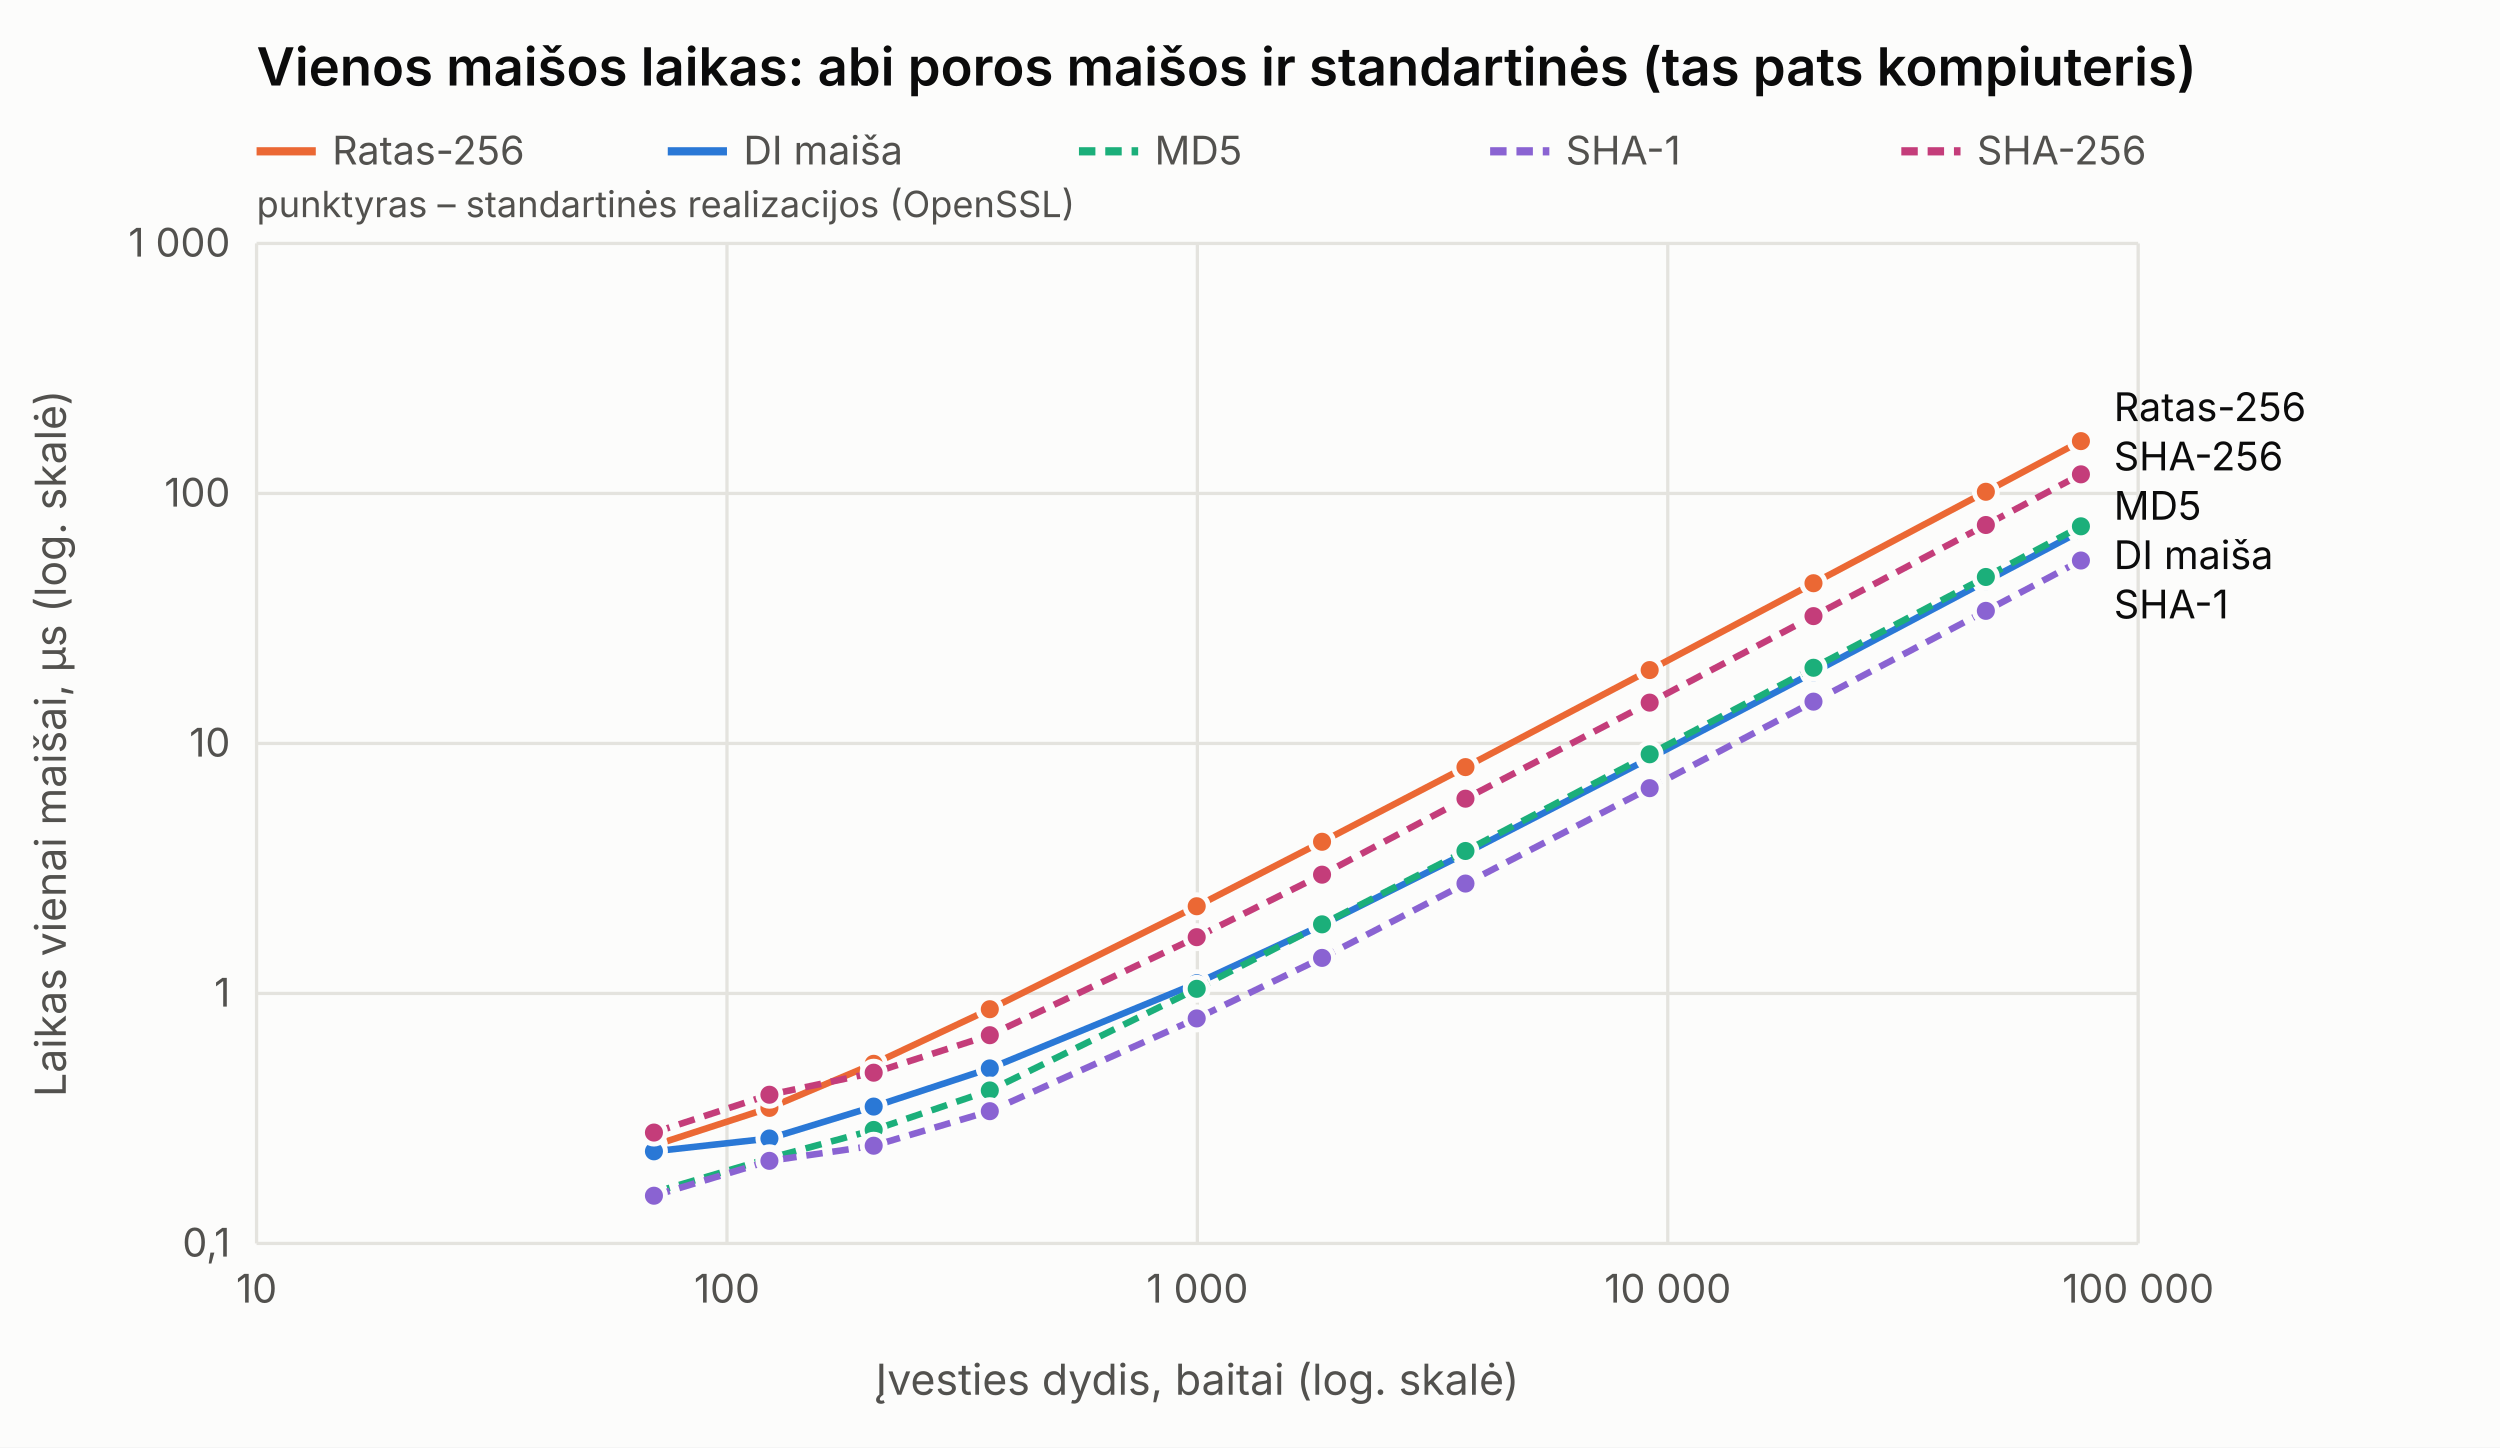
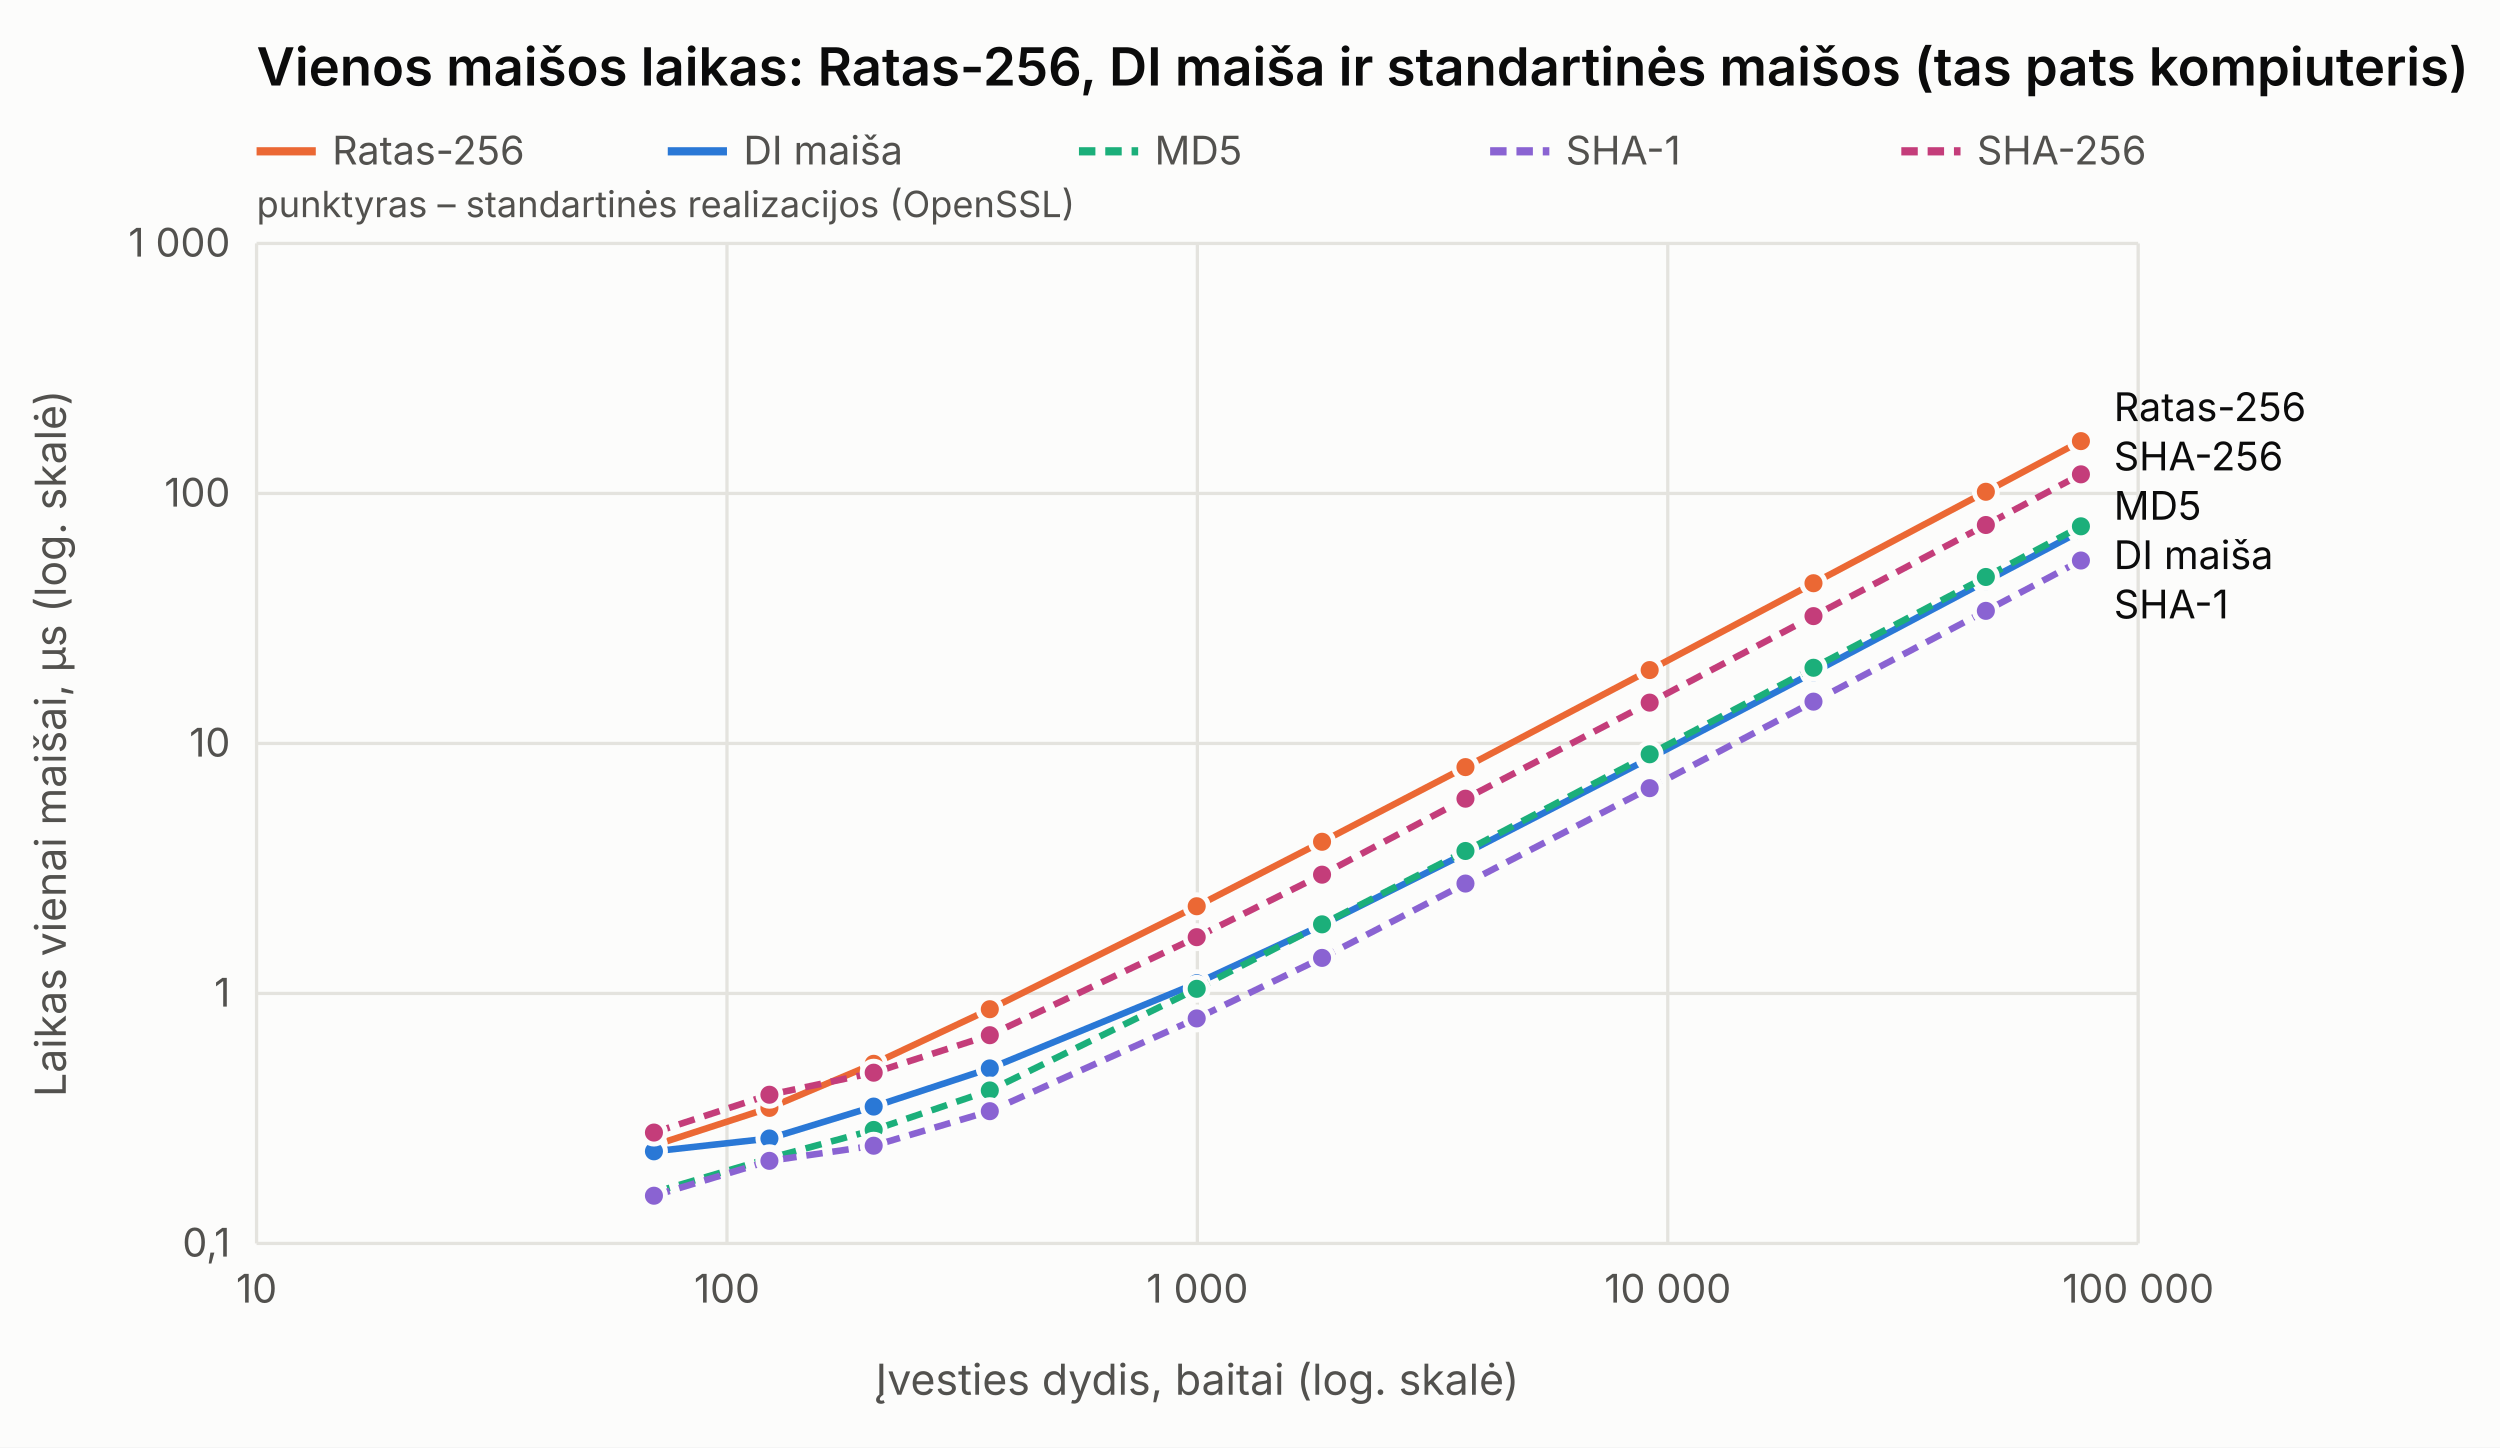
- <svg xmlns="http://www.w3.org/2000/svg" width="760" height="440" viewBox="0 0 760 440" role="img" aria-label="Vienos maišos laikas: abi poros maišos ir standartinės (tas pats kompiuteris)">
+ <svg xmlns="http://www.w3.org/2000/svg" width="760" height="440" viewBox="0 0 760 440" role="img" aria-label="Vienos maišos laikas: Ratas-256, DI maiša ir standartinės maišos (tas pats kompiuteris)">
  <style>text{font-family:system-ui,-apple-system,'Segoe UI',sans-serif} .bg{fill:#fcfcfb} .t{fill:#0b0b0b} .t2{fill:#52514e} .grid{stroke:#e4e3de} .f-beDI{fill:#eb6834} .s-beDI{stroke:#eb6834} .f-di{fill:#2a78d6} .s-di{stroke:#2a78d6} .f-md5{fill:#1baf7a} .s-md5{stroke:#1baf7a} .f-sha1{fill:#8a63d2} .s-sha1{stroke:#8a63d2} .f-sha256{fill:#c43d7a} .s-sha256{stroke:#c43d7a} .ring{stroke:#fcfcfb} @media (prefers-color-scheme: dark){.bg{fill:#1a1a19} .t{fill:#ffffff} .t2{fill:#c3c2b7} .grid{stroke:#353533} .f-beDI{fill:#d95926} .s-beDI{stroke:#d95926} .f-di{fill:#3987e5} .s-di{stroke:#3987e5} .f-md5{fill:#2fc48d} .s-md5{stroke:#2fc48d} .f-sha1{fill:#a585e6} .s-sha1{stroke:#a585e6} .f-sha256{fill:#e0619a} .s-sha256{stroke:#e0619a} .ring{stroke:#1a1a19}}</style>
  <rect class="bg" fill="#fcfcfb" width="760" height="440" />
-   <text class="t" x="78" y="26" font-size="16" font-weight="600">Vienos maišos laikas: abi poros maišos ir standartinės (tas pats kompiuteris)</text>
+   <text class="t" x="78" y="26" font-size="16" font-weight="600">Vienos maišos laikas: Ratas-256, DI maiša ir standartinės maišos (tas pats kompiuteris)</text>
  <line class="s-beDI" stroke="#eb6834" stroke-width="2.5" x1="78" y1="46" x2="96" y2="46" />
  <text class="t2" x="101" y="50" font-size="12">Ratas-256</text>
  <line class="s-di" stroke="#2a78d6" stroke-width="2.5" x1="203" y1="46" x2="221" y2="46" />
  <text class="t2" x="226" y="50" font-size="12">DI maiša</text>
  <line class="s-md5" stroke="#1baf7a" stroke-width="2.5" stroke-dasharray="5 3" x1="328" y1="46" x2="346" y2="46" />
  <text class="t2" x="351" y="50" font-size="12">MD5</text>
  <line class="s-sha1" stroke="#8a63d2" stroke-width="2.5" stroke-dasharray="5 3" x1="453" y1="46" x2="471" y2="46" />
  <text class="t2" x="476" y="50" font-size="12">SHA-1</text>
  <line class="s-sha256" stroke="#c43d7a" stroke-width="2.5" stroke-dasharray="5 3" x1="578" y1="46" x2="596" y2="46" />
  <text class="t2" x="601" y="50" font-size="12">SHA-256</text>
  <text class="t2" x="78" y="66" font-size="11">punktyras – standartinės realizacijos (OpenSSL)</text>
  <line class="grid" stroke="#e4e3de" x1="78.0" y1="74" x2="78.0" y2="378" />
  <text class="t2" x="78.0" y="396" font-size="12" text-anchor="middle">10</text>
  <line class="grid" stroke="#e4e3de" x1="221.0" y1="74" x2="221.0" y2="378" />
  <text class="t2" x="221.0" y="396" font-size="12" text-anchor="middle">100</text>
  <line class="grid" stroke="#e4e3de" x1="364.0" y1="74" x2="364.0" y2="378" />
  <text class="t2" x="364.0" y="396" font-size="12" text-anchor="middle">1 000</text>
  <line class="grid" stroke="#e4e3de" x1="507.0" y1="74" x2="507.0" y2="378" />
  <text class="t2" x="507.0" y="396" font-size="12" text-anchor="middle">10 000</text>
  <line class="grid" stroke="#e4e3de" x1="650.0" y1="74" x2="650.0" y2="378" />
  <text class="t2" x="650.0" y="396" font-size="12" text-anchor="middle">100 000</text>
  <line class="grid" stroke="#e4e3de" x1="78" y1="378.0" x2="650" y2="378.0" />
  <text class="t2" x="70" y="382.0" font-size="12" text-anchor="end">0,1</text>
  <line class="grid" stroke="#e4e3de" x1="78" y1="302.0" x2="650" y2="302.0" />
  <text class="t2" x="70" y="306.0" font-size="12" text-anchor="end">1</text>
  <line class="grid" stroke="#e4e3de" x1="78" y1="226.0" x2="650" y2="226.0" />
  <text class="t2" x="70" y="230.0" font-size="12" text-anchor="end">10</text>
  <line class="grid" stroke="#e4e3de" x1="78" y1="150.0" x2="650" y2="150.0" />
  <text class="t2" x="70" y="154.0" font-size="12" text-anchor="end">100</text>
  <line class="grid" stroke="#e4e3de" x1="78" y1="74.0" x2="650" y2="74.0" />
  <text class="t2" x="70" y="78.0" font-size="12" text-anchor="end">1 000</text>
  <text class="t2" x="364.0" y="424" font-size="13" text-anchor="middle">Įvesties dydis, baitai (log. skalė)</text>
  <text class="t2" transform="translate(20 226.0) rotate(-90)" font-size="13" text-anchor="middle">Laikas vienai maišai, µs (log. skalė)</text>
  <path class="s-beDI" stroke="#eb6834" fill="none" stroke-width="2" stroke-linejoin="round" d="M198.8,348.2 L233.9,336.8 L265.6,323.4 L300.9,306.8 L363.8,275.5 L401.9,255.9 L445.5,233.2 L501.5,203.7 L551.3,177.3 L603.7,149.5 L632.6,134.1" />
  <circle class="f-beDI ring" fill="#eb6834" stroke="#fcfcfb" stroke-width="1.5" cx="198.8" cy="348.2" r="3.5" />
  <circle class="f-beDI ring" fill="#eb6834" stroke="#fcfcfb" stroke-width="1.5" cx="233.9" cy="336.8" r="3.5" />
  <circle class="f-beDI ring" fill="#eb6834" stroke="#fcfcfb" stroke-width="1.5" cx="265.6" cy="323.4" r="3.5" />
  <circle class="f-beDI ring" fill="#eb6834" stroke="#fcfcfb" stroke-width="1.5" cx="300.9" cy="306.8" r="3.5" />
  <circle class="f-beDI ring" fill="#eb6834" stroke="#fcfcfb" stroke-width="1.5" cx="363.8" cy="275.5" r="3.5" />
  <circle class="f-beDI ring" fill="#eb6834" stroke="#fcfcfb" stroke-width="1.5" cx="401.9" cy="255.9" r="3.5" />
  <circle class="f-beDI ring" fill="#eb6834" stroke="#fcfcfb" stroke-width="1.5" cx="445.5" cy="233.2" r="3.5" />
  <circle class="f-beDI ring" fill="#eb6834" stroke="#fcfcfb" stroke-width="1.5" cx="501.5" cy="203.7" r="3.5" />
  <circle class="f-beDI ring" fill="#eb6834" stroke="#fcfcfb" stroke-width="1.5" cx="551.3" cy="177.3" r="3.5" />
  <circle class="f-beDI ring" fill="#eb6834" stroke="#fcfcfb" stroke-width="1.5" cx="603.7" cy="149.5" r="3.5" />
  <circle class="f-beDI ring" fill="#eb6834" stroke="#fcfcfb" stroke-width="1.5" cx="632.6" cy="134.1" r="3.5" />
  <path class="s-di" stroke="#2a78d6" fill="none" stroke-width="2" stroke-linejoin="round" d="M198.8,350.0 L233.9,346.1 L265.6,336.4 L300.9,324.8 L363.8,298.9 L401.9,281.2 L445.5,259.4 L501.5,230.5 L551.3,204.4 L603.7,176.7 L632.6,161.4" />
  <circle class="f-di ring" fill="#2a78d6" stroke="#fcfcfb" stroke-width="1.5" cx="198.8" cy="350.0" r="3.5" />
  <circle class="f-di ring" fill="#2a78d6" stroke="#fcfcfb" stroke-width="1.5" cx="233.9" cy="346.1" r="3.5" />
  <circle class="f-di ring" fill="#2a78d6" stroke="#fcfcfb" stroke-width="1.5" cx="265.6" cy="336.4" r="3.5" />
  <circle class="f-di ring" fill="#2a78d6" stroke="#fcfcfb" stroke-width="1.5" cx="300.9" cy="324.8" r="3.5" />
  <circle class="f-di ring" fill="#2a78d6" stroke="#fcfcfb" stroke-width="1.5" cx="363.8" cy="298.9" r="3.5" />
  <circle class="f-di ring" fill="#2a78d6" stroke="#fcfcfb" stroke-width="1.5" cx="401.9" cy="281.2" r="3.5" />
  <circle class="f-di ring" fill="#2a78d6" stroke="#fcfcfb" stroke-width="1.5" cx="445.5" cy="259.4" r="3.5" />
  <circle class="f-di ring" fill="#2a78d6" stroke="#fcfcfb" stroke-width="1.5" cx="501.5" cy="230.5" r="3.5" />
  <circle class="f-di ring" fill="#2a78d6" stroke="#fcfcfb" stroke-width="1.5" cx="551.3" cy="204.4" r="3.5" />
  <circle class="f-di ring" fill="#2a78d6" stroke="#fcfcfb" stroke-width="1.5" cx="603.7" cy="176.7" r="3.5" />
  <circle class="f-di ring" fill="#2a78d6" stroke="#fcfcfb" stroke-width="1.5" cx="632.6" cy="161.4" r="3.5" />
  <path class="s-md5" stroke="#1baf7a" fill="none" stroke-width="2" stroke-dasharray="5 3" stroke-linejoin="round" d="M198.8,362.5 L233.9,352.1 L265.6,343.5 L300.9,331.5 L363.8,300.6 L401.9,281.0 L445.5,258.7 L501.5,229.3 L551.3,203.0 L603.7,175.4 L632.6,160.0" />
  <circle class="f-md5 ring" fill="#1baf7a" stroke="#fcfcfb" stroke-width="1.5" cx="198.8" cy="362.5" r="3.5" />
  <circle class="f-md5 ring" fill="#1baf7a" stroke="#fcfcfb" stroke-width="1.5" cx="233.9" cy="352.1" r="3.5" />
  <circle class="f-md5 ring" fill="#1baf7a" stroke="#fcfcfb" stroke-width="1.5" cx="265.6" cy="343.5" r="3.5" />
  <circle class="f-md5 ring" fill="#1baf7a" stroke="#fcfcfb" stroke-width="1.5" cx="300.9" cy="331.5" r="3.5" />
  <circle class="f-md5 ring" fill="#1baf7a" stroke="#fcfcfb" stroke-width="1.5" cx="363.8" cy="300.6" r="3.5" />
  <circle class="f-md5 ring" fill="#1baf7a" stroke="#fcfcfb" stroke-width="1.5" cx="401.9" cy="281.0" r="3.5" />
  <circle class="f-md5 ring" fill="#1baf7a" stroke="#fcfcfb" stroke-width="1.5" cx="445.5" cy="258.7" r="3.5" />
  <circle class="f-md5 ring" fill="#1baf7a" stroke="#fcfcfb" stroke-width="1.5" cx="501.5" cy="229.3" r="3.5" />
  <circle class="f-md5 ring" fill="#1baf7a" stroke="#fcfcfb" stroke-width="1.5" cx="551.3" cy="203.0" r="3.5" />
  <circle class="f-md5 ring" fill="#1baf7a" stroke="#fcfcfb" stroke-width="1.5" cx="603.7" cy="175.4" r="3.5" />
  <circle class="f-md5 ring" fill="#1baf7a" stroke="#fcfcfb" stroke-width="1.5" cx="632.6" cy="160.0" r="3.5" />
  <path class="s-sha1" stroke="#8a63d2" fill="none" stroke-width="2" stroke-dasharray="5 3" stroke-linejoin="round" d="M198.8,363.5 L233.9,352.9 L265.6,348.3 L300.9,337.8 L363.8,309.6 L401.9,291.2 L445.5,268.6 L501.5,239.6 L551.3,213.3 L603.7,185.7 L632.6,170.4" />
  <circle class="f-sha1 ring" fill="#8a63d2" stroke="#fcfcfb" stroke-width="1.5" cx="198.8" cy="363.5" r="3.5" />
  <circle class="f-sha1 ring" fill="#8a63d2" stroke="#fcfcfb" stroke-width="1.5" cx="233.9" cy="352.9" r="3.5" />
  <circle class="f-sha1 ring" fill="#8a63d2" stroke="#fcfcfb" stroke-width="1.5" cx="265.6" cy="348.3" r="3.5" />
  <circle class="f-sha1 ring" fill="#8a63d2" stroke="#fcfcfb" stroke-width="1.5" cx="300.9" cy="337.8" r="3.5" />
  <circle class="f-sha1 ring" fill="#8a63d2" stroke="#fcfcfb" stroke-width="1.5" cx="363.8" cy="309.6" r="3.5" />
  <circle class="f-sha1 ring" fill="#8a63d2" stroke="#fcfcfb" stroke-width="1.5" cx="401.9" cy="291.2" r="3.5" />
  <circle class="f-sha1 ring" fill="#8a63d2" stroke="#fcfcfb" stroke-width="1.5" cx="445.5" cy="268.6" r="3.5" />
  <circle class="f-sha1 ring" fill="#8a63d2" stroke="#fcfcfb" stroke-width="1.5" cx="501.5" cy="239.6" r="3.5" />
  <circle class="f-sha1 ring" fill="#8a63d2" stroke="#fcfcfb" stroke-width="1.5" cx="551.3" cy="213.3" r="3.5" />
  <circle class="f-sha1 ring" fill="#8a63d2" stroke="#fcfcfb" stroke-width="1.5" cx="603.7" cy="185.7" r="3.5" />
  <circle class="f-sha1 ring" fill="#8a63d2" stroke="#fcfcfb" stroke-width="1.5" cx="632.6" cy="170.4" r="3.5" />
  <path class="s-sha256" stroke="#c43d7a" fill="none" stroke-width="2" stroke-dasharray="5 3" stroke-linejoin="round" d="M198.8,344.3 L233.9,332.8 L265.6,326.1 L300.9,314.7 L363.8,284.9 L401.9,265.9 L445.5,242.8 L501.5,213.6 L551.3,187.3 L603.7,159.6 L632.6,144.2" />
  <circle class="f-sha256 ring" fill="#c43d7a" stroke="#fcfcfb" stroke-width="1.5" cx="198.8" cy="344.3" r="3.5" />
  <circle class="f-sha256 ring" fill="#c43d7a" stroke="#fcfcfb" stroke-width="1.5" cx="233.9" cy="332.8" r="3.5" />
  <circle class="f-sha256 ring" fill="#c43d7a" stroke="#fcfcfb" stroke-width="1.5" cx="265.6" cy="326.1" r="3.5" />
  <circle class="f-sha256 ring" fill="#c43d7a" stroke="#fcfcfb" stroke-width="1.5" cx="300.9" cy="314.7" r="3.5" />
  <circle class="f-sha256 ring" fill="#c43d7a" stroke="#fcfcfb" stroke-width="1.5" cx="363.8" cy="284.9" r="3.5" />
  <circle class="f-sha256 ring" fill="#c43d7a" stroke="#fcfcfb" stroke-width="1.5" cx="401.9" cy="265.9" r="3.5" />
  <circle class="f-sha256 ring" fill="#c43d7a" stroke="#fcfcfb" stroke-width="1.5" cx="445.5" cy="242.8" r="3.5" />
  <circle class="f-sha256 ring" fill="#c43d7a" stroke="#fcfcfb" stroke-width="1.5" cx="501.5" cy="213.6" r="3.5" />
  <circle class="f-sha256 ring" fill="#c43d7a" stroke="#fcfcfb" stroke-width="1.5" cx="551.3" cy="187.3" r="3.5" />
  <circle class="f-sha256 ring" fill="#c43d7a" stroke="#fcfcfb" stroke-width="1.5" cx="603.7" cy="159.6" r="3.5" />
  <circle class="f-sha256 ring" fill="#c43d7a" stroke="#fcfcfb" stroke-width="1.5" cx="632.6" cy="144.2" r="3.5" />
  <text class="t" x="642.6" y="128.0" font-size="12">Ratas-256</text>
  <text class="t" x="642.6" y="143.0" font-size="12">SHA-256</text>
  <text class="t" x="642.6" y="158.0" font-size="12">MD5</text>
  <text class="t" x="642.6" y="173.0" font-size="12">DI maiša</text>
  <text class="t" x="642.6" y="188.0" font-size="12">SHA-1</text>
</svg>
